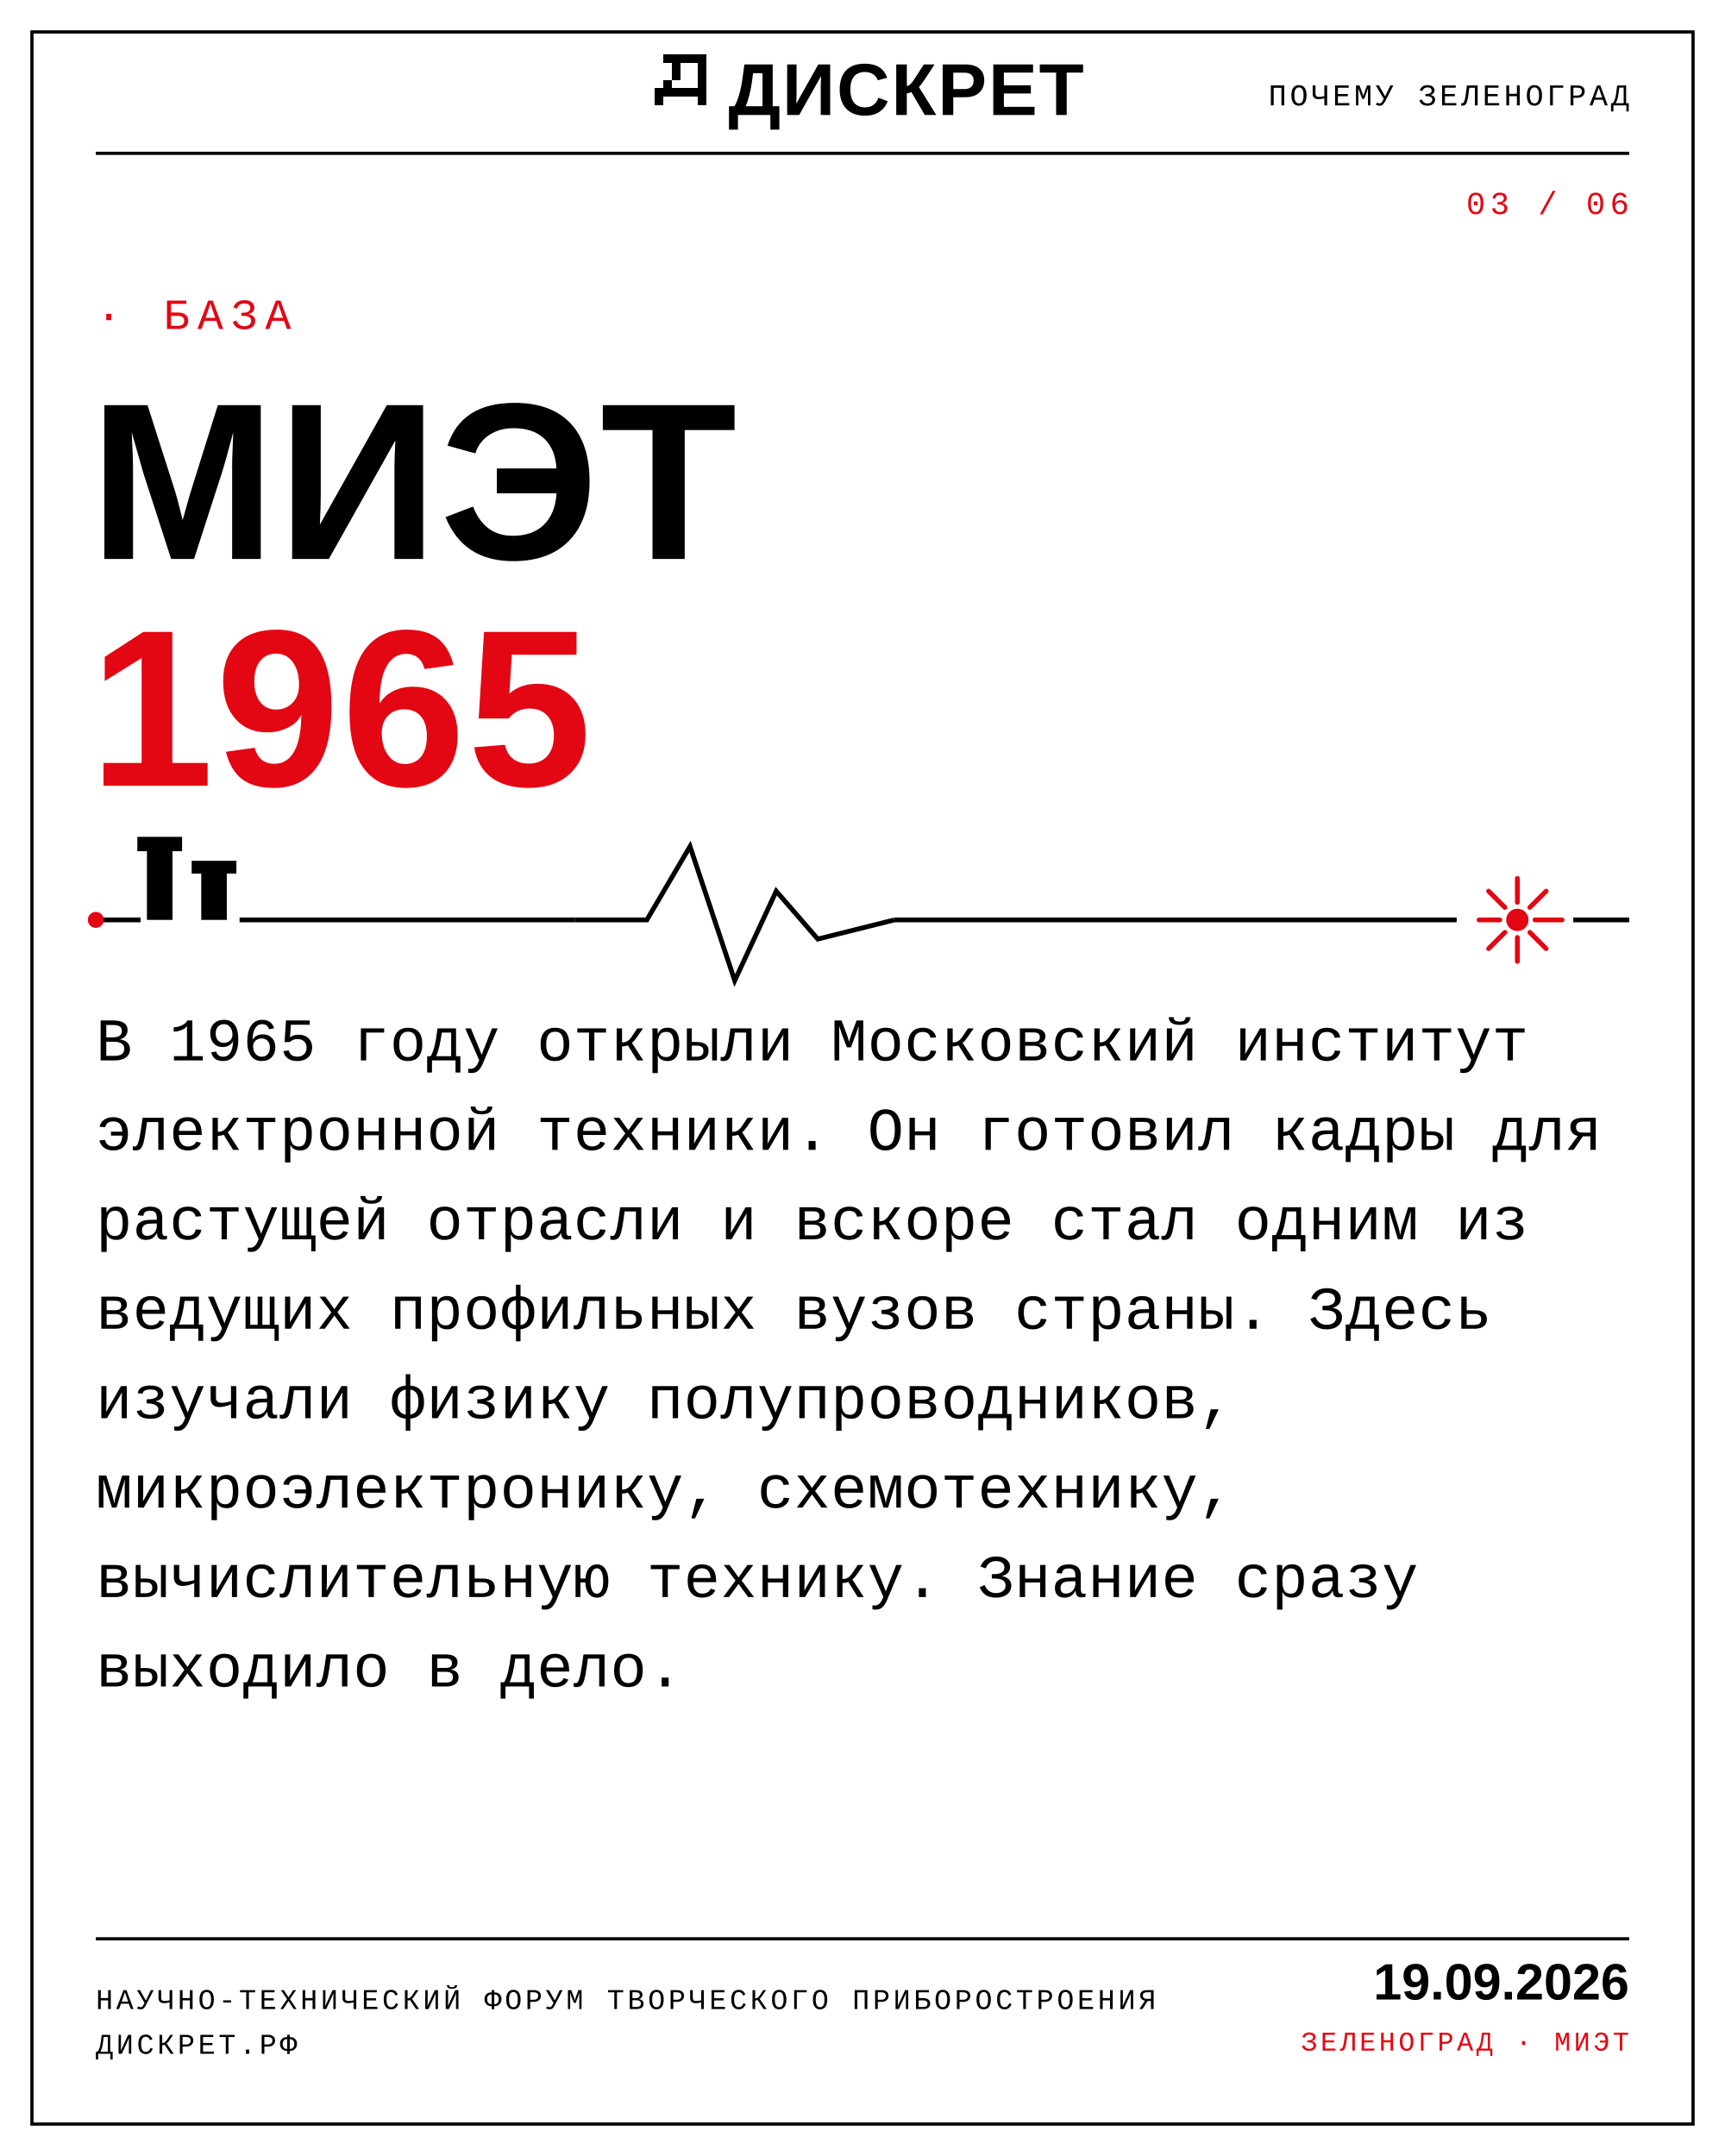
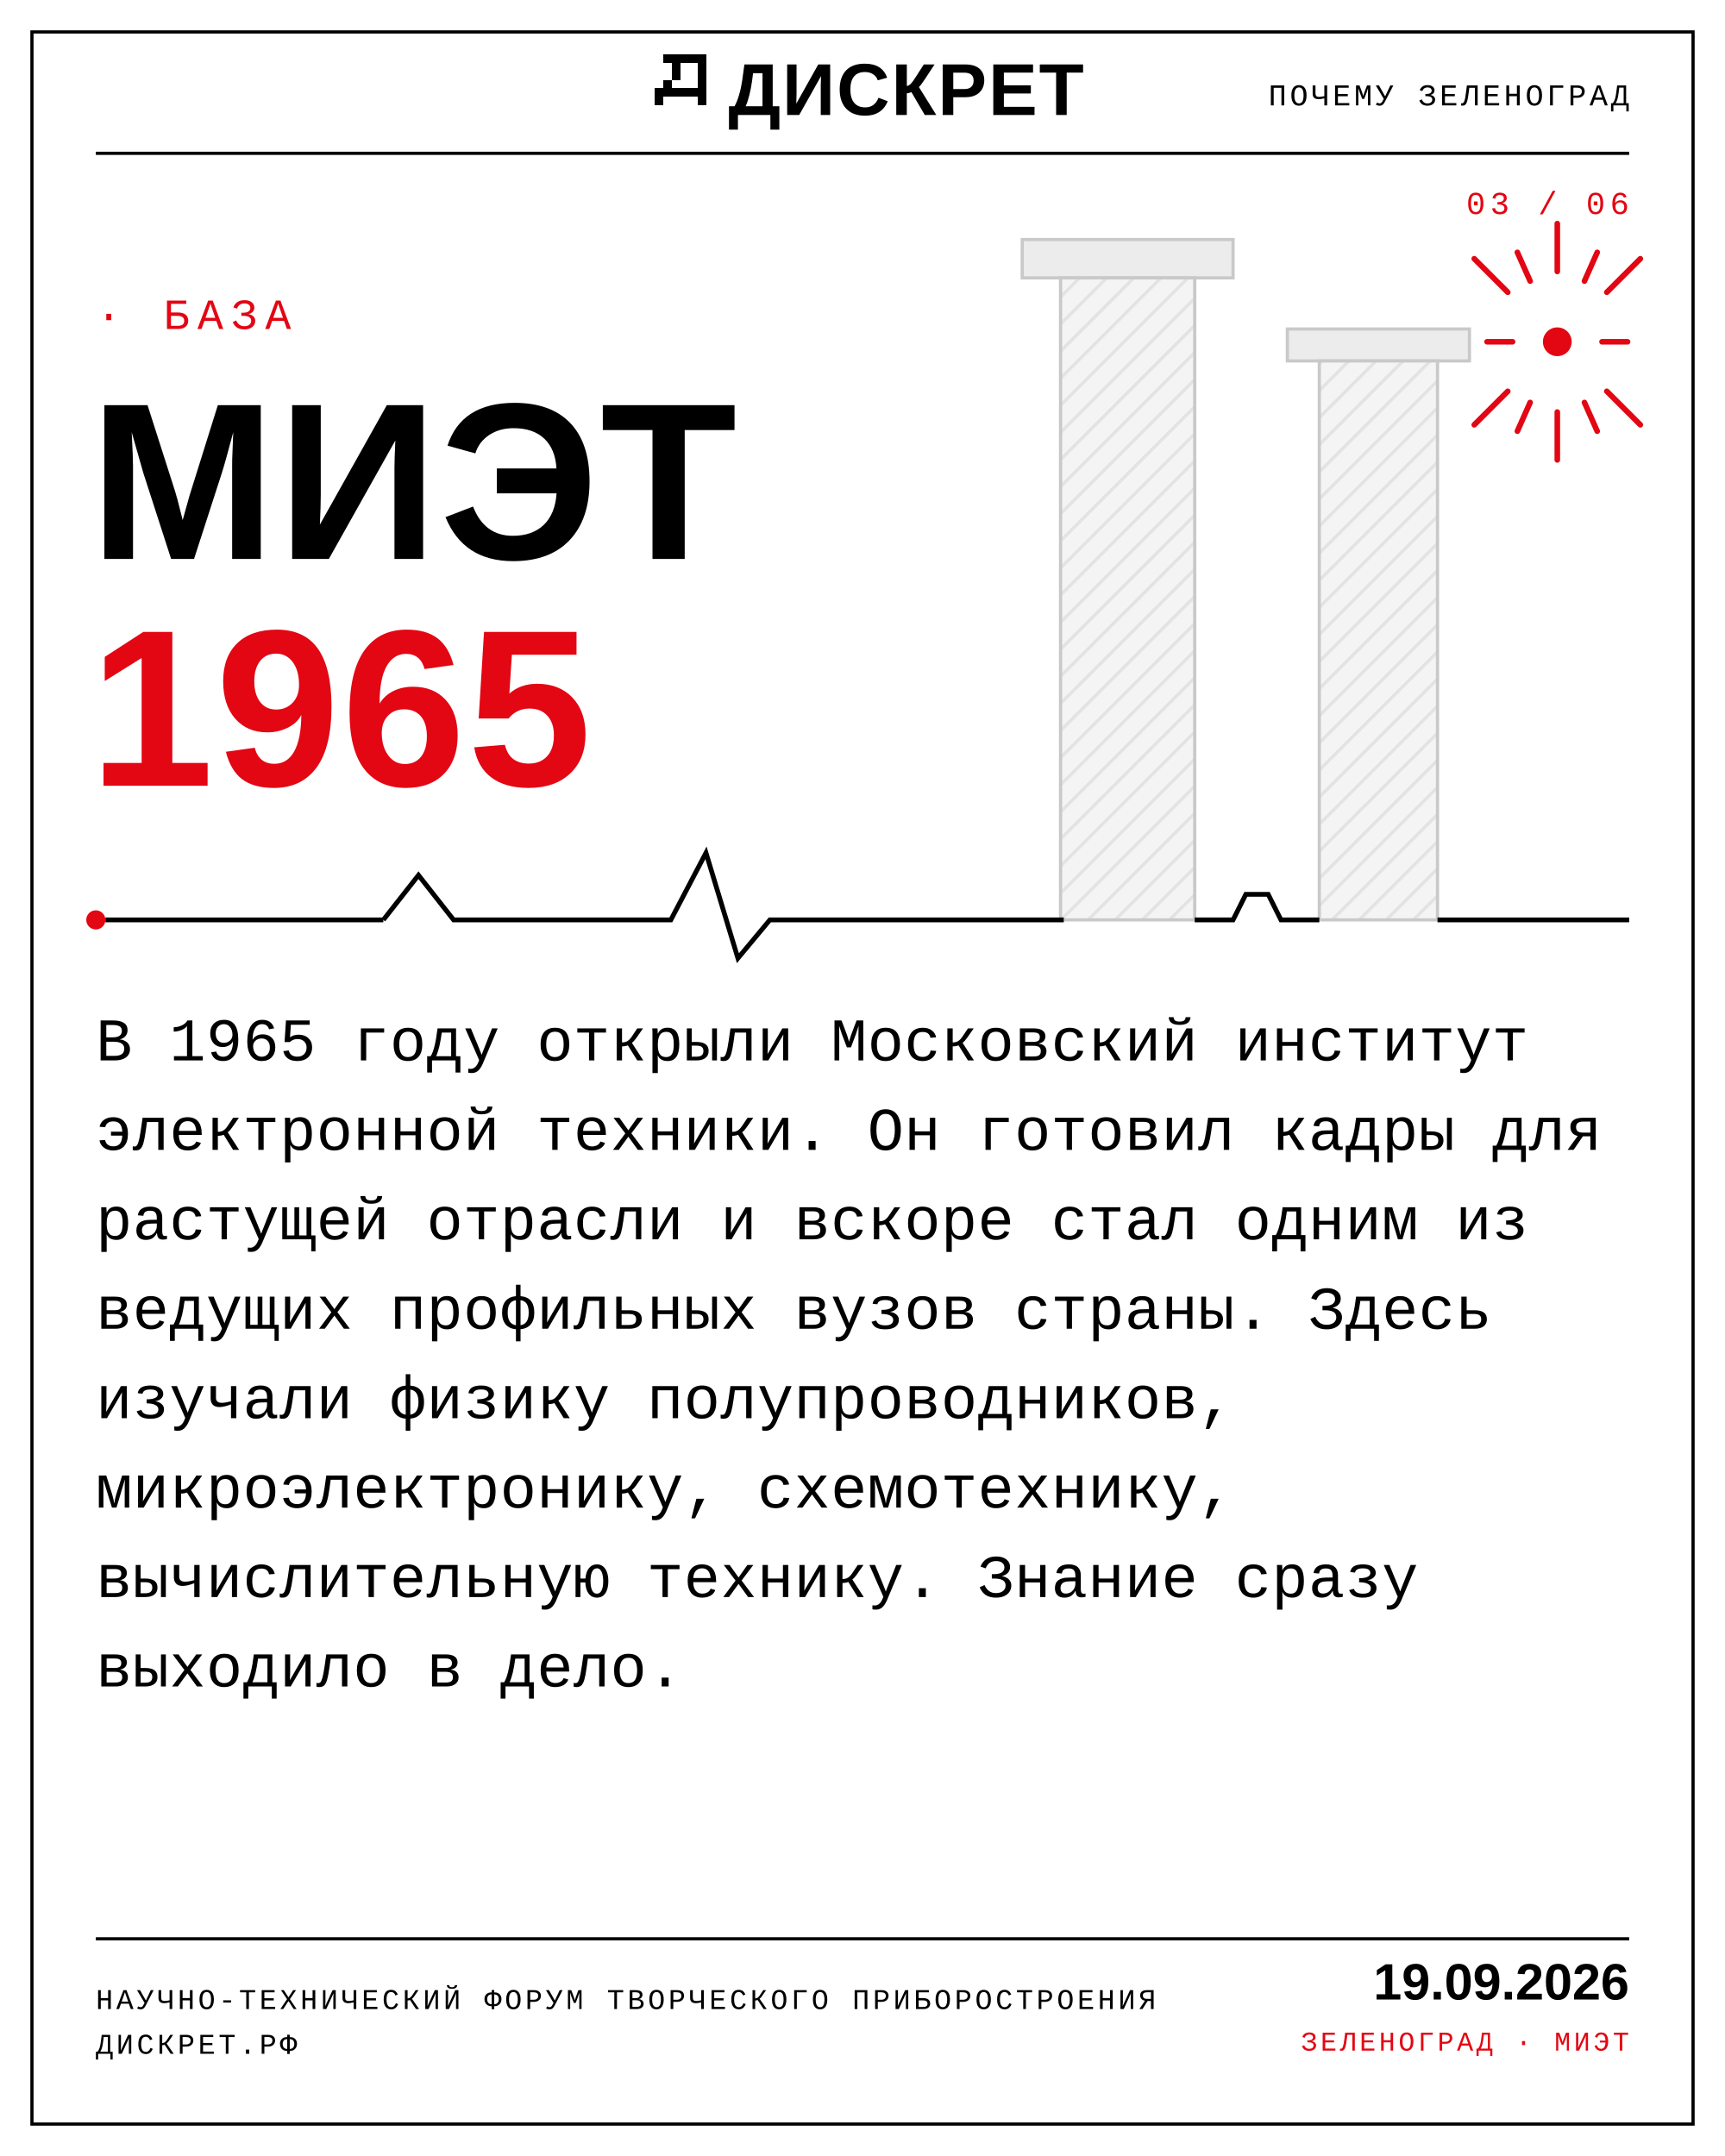
<svg xmlns="http://www.w3.org/2000/svg" width="1080" height="1350" viewBox="0 0 1080 1350" fill="none" font-family="'Arial Narrow','Helvetica Neue',Arial,sans-serif">
  <defs>
    <g id="logoD" shape-rendering="crispEdges" transform="scale(0.66667)">
      <rect x="10" y="0" width="2" height="12" />
      <rect x="2" y="0" width="8" height="2" />
      <rect x="4" y="2" width="2" height="4" />
      <rect x="2" y="6" width="2" height="2" />
      <rect x="0" y="8" width="12" height="2" />
      <rect x="0" y="10" width="2" height="2" />
    </g>
+     <pattern id="th" width="12" height="12" patternTransform="rotate(45)" patternUnits="userSpaceOnUse">
+       <rect width="12" height="12" fill="#f4f4f4" />
+       <line x1="0" y1="0" x2="0" y2="12" stroke="#e3e3e3" stroke-width="4" />
+     </pattern>
  </defs>
  <rect width="1080" height="1350" fill="#FFFFFF" />
  <rect x="20" y="20" width="1040" height="1310" fill="none" stroke="#000" stroke-width="2" />
  <use href="#logoD" fill="#000" transform="translate(410,34) scale(4.0)" />
  <text x="456" y="72" font-weight="800" font-size="46" letter-spacing="1" fill="#000">ДИСКРЕТ</text>
  <text x="1020" y="66" text-anchor="end" font-family="'Courier New',monospace" font-size="19" letter-spacing="2" fill="#000">ПОЧЕМУ ЗЕЛЕНОГРАД</text>
  <line x1="60" y1="96" x2="1020" y2="96" stroke="#000" stroke-width="2" />
  <text x="1020" y="134" text-anchor="end" font-family="'Courier New',monospace" font-size="20" letter-spacing="3" fill="#E30613">03 / 06</text>
+   <g stroke="#c9c9c9" stroke-width="2">
+     <rect x="640" y="150" width="132" height="24" fill="#ececec" />
+     <rect x="664" y="174" width="84" height="402" fill="url(#th)" />
+     <rect x="806" y="206" width="114" height="20" fill="#ececec" />
+     <rect x="826" y="226" width="74" height="350" fill="url(#th)" />
+   </g>
+   <g stroke="#E30613" stroke-width="3.5" stroke-linecap="round">
+     <line x1="975" y1="170" x2="975" y2="140" />
+     <line x1="975" y1="258" x2="975" y2="288" />
+     <line x1="931" y1="214" x2="947" y2="214" />
+     <line x1="1003" y1="214" x2="1019" y2="214" />
+     <line x1="944" y1="183" x2="923" y2="162" />
+     <line x1="1006" y1="183" x2="1027" y2="162" />
+     <line x1="944" y1="245" x2="923" y2="266" />
+     <line x1="1006" y1="245" x2="1027" y2="266" />
+     <line x1="958" y1="176" x2="950" y2="158" />
+     <line x1="992" y1="176" x2="1000" y2="158" />
+     <line x1="958" y1="252" x2="950" y2="270" />
+     <line x1="992" y1="252" x2="1000" y2="270" />
+   </g>
+   <circle cx="975" cy="214" r="9" fill="#E30613" />
  <text x="60" y="206" font-family="'Courier New',monospace" font-size="27" letter-spacing="5" fill="#E30613">· БАЗА</text>
  <text x="56" y="350" font-weight="800" font-size="140" letter-spacing="1" fill="#000">МИЭТ</text>
  <text x="56" y="492" font-weight="800" font-size="140" letter-spacing="1" fill="#E30613">1965</text>
+   <circle cx="60" cy="576" r="6" fill="#E30613" />
  <g stroke="#000" stroke-width="3" fill="none">
-     <line x1="60" y1="576" x2="88" y2="576" />
-     <line x1="150" y1="576" x2="360" y2="576" />
-     <polyline points="360,576 405,576 432,530 460,614 486,558 512,588 560,576" />
-     <line x1="560" y1="576" x2="912" y2="576" />
+     <line x1="66" y1="576" x2="240" y2="576" />
+     <polyline points="240,576 262,548 284,576 420,576 442,534 462,600 482,576 666,576" />
+     <polyline points="748,576 772,576 780,560 794,560 802,576 826,576" />
+     <line x1="900" y1="576" x2="1020" y2="576" />
  </g>
-   <g fill="#000">
-     <rect x="92" y="532" width="16" height="44" />
-     <rect x="86" y="524" width="28" height="9" />
-     <rect x="126" y="546" width="16" height="30" />
-     <rect x="120" y="539" width="28" height="8" />
-   </g>
-   <g stroke="#E30613" stroke-width="3" stroke-linecap="round">
-     <line x1="961" y1="576" x2="978" y2="576" />
-     <line x1="939" y1="576" x2="926" y2="576" />
-     <line x1="950" y1="565" x2="950" y2="550" />
-     <line x1="950" y1="587" x2="950" y2="602" />
-     <line x1="957.8" y1="568.2" x2="968" y2="558" />
-     <line x1="942.2" y1="583.8" x2="932" y2="594" />
-     <line x1="957.8" y1="583.8" x2="968" y2="594" />
-     <line x1="942.2" y1="568.2" x2="932" y2="558" />
-   </g>
-   <circle cx="950" cy="576" r="7" fill="#E30613" />
-   <circle cx="60" cy="576" r="5" fill="#E30613" />
-   <line x1="985" y1="576" x2="1020" y2="576" stroke="#000" stroke-width="3" />
  <text x="60" y="664" font-family="'Courier New',monospace" font-size="38" letter-spacing="0.2" fill="#000">В 1965 году открыли Московский институт</text>
  <text x="60" y="720" font-family="'Courier New',monospace" font-size="38" letter-spacing="0.2" fill="#000">электронной техники. Он готовил кадры для</text>
  <text x="60" y="776" font-family="'Courier New',monospace" font-size="38" letter-spacing="0.2" fill="#000">растущей отрасли и вскоре стал одним из</text>
  <text x="60" y="832" font-family="'Courier New',monospace" font-size="38" letter-spacing="0.2" fill="#000">ведущих профильных вузов страны. Здесь</text>
  <text x="60" y="888" font-family="'Courier New',monospace" font-size="38" letter-spacing="0.2" fill="#000">изучали физику полупроводников,</text>
  <text x="60" y="944" font-family="'Courier New',monospace" font-size="38" letter-spacing="0.2" fill="#000">микроэлектронику, схемотехнику,</text>
  <text x="60" y="1000" font-family="'Courier New',monospace" font-size="38" letter-spacing="0.2" fill="#000">вычислительную технику. Знание сразу</text>
  <text x="60" y="1056" font-family="'Courier New',monospace" font-size="38" letter-spacing="0.2" fill="#000">выходило в дело.</text>
  <line x1="60" y1="1214" x2="1020" y2="1214" stroke="#000" stroke-width="2" />
  <text x="60" y="1258" font-family="'Courier New',monospace" font-size="18" letter-spacing="2" fill="#000">НАУЧНО-ТЕХНИЧЕСКИЙ ФОРУМ ТВОРЧЕСКОГО ПРИБОРОСТРОЕНИЯ</text>
  <text x="60" y="1286" font-family="'Courier New',monospace" font-size="18" letter-spacing="2" fill="#000">ДИСКРЕТ.РФ</text>
  <text x="1020" y="1252" text-anchor="end" font-weight="800" font-size="32" fill="#000">19.09.2026</text>
  <text x="1020" y="1284" text-anchor="end" font-family="'Courier New',monospace" font-size="17" letter-spacing="2" fill="#E30613">ЗЕЛЕНОГРАД · МИЭТ</text>
</svg>
